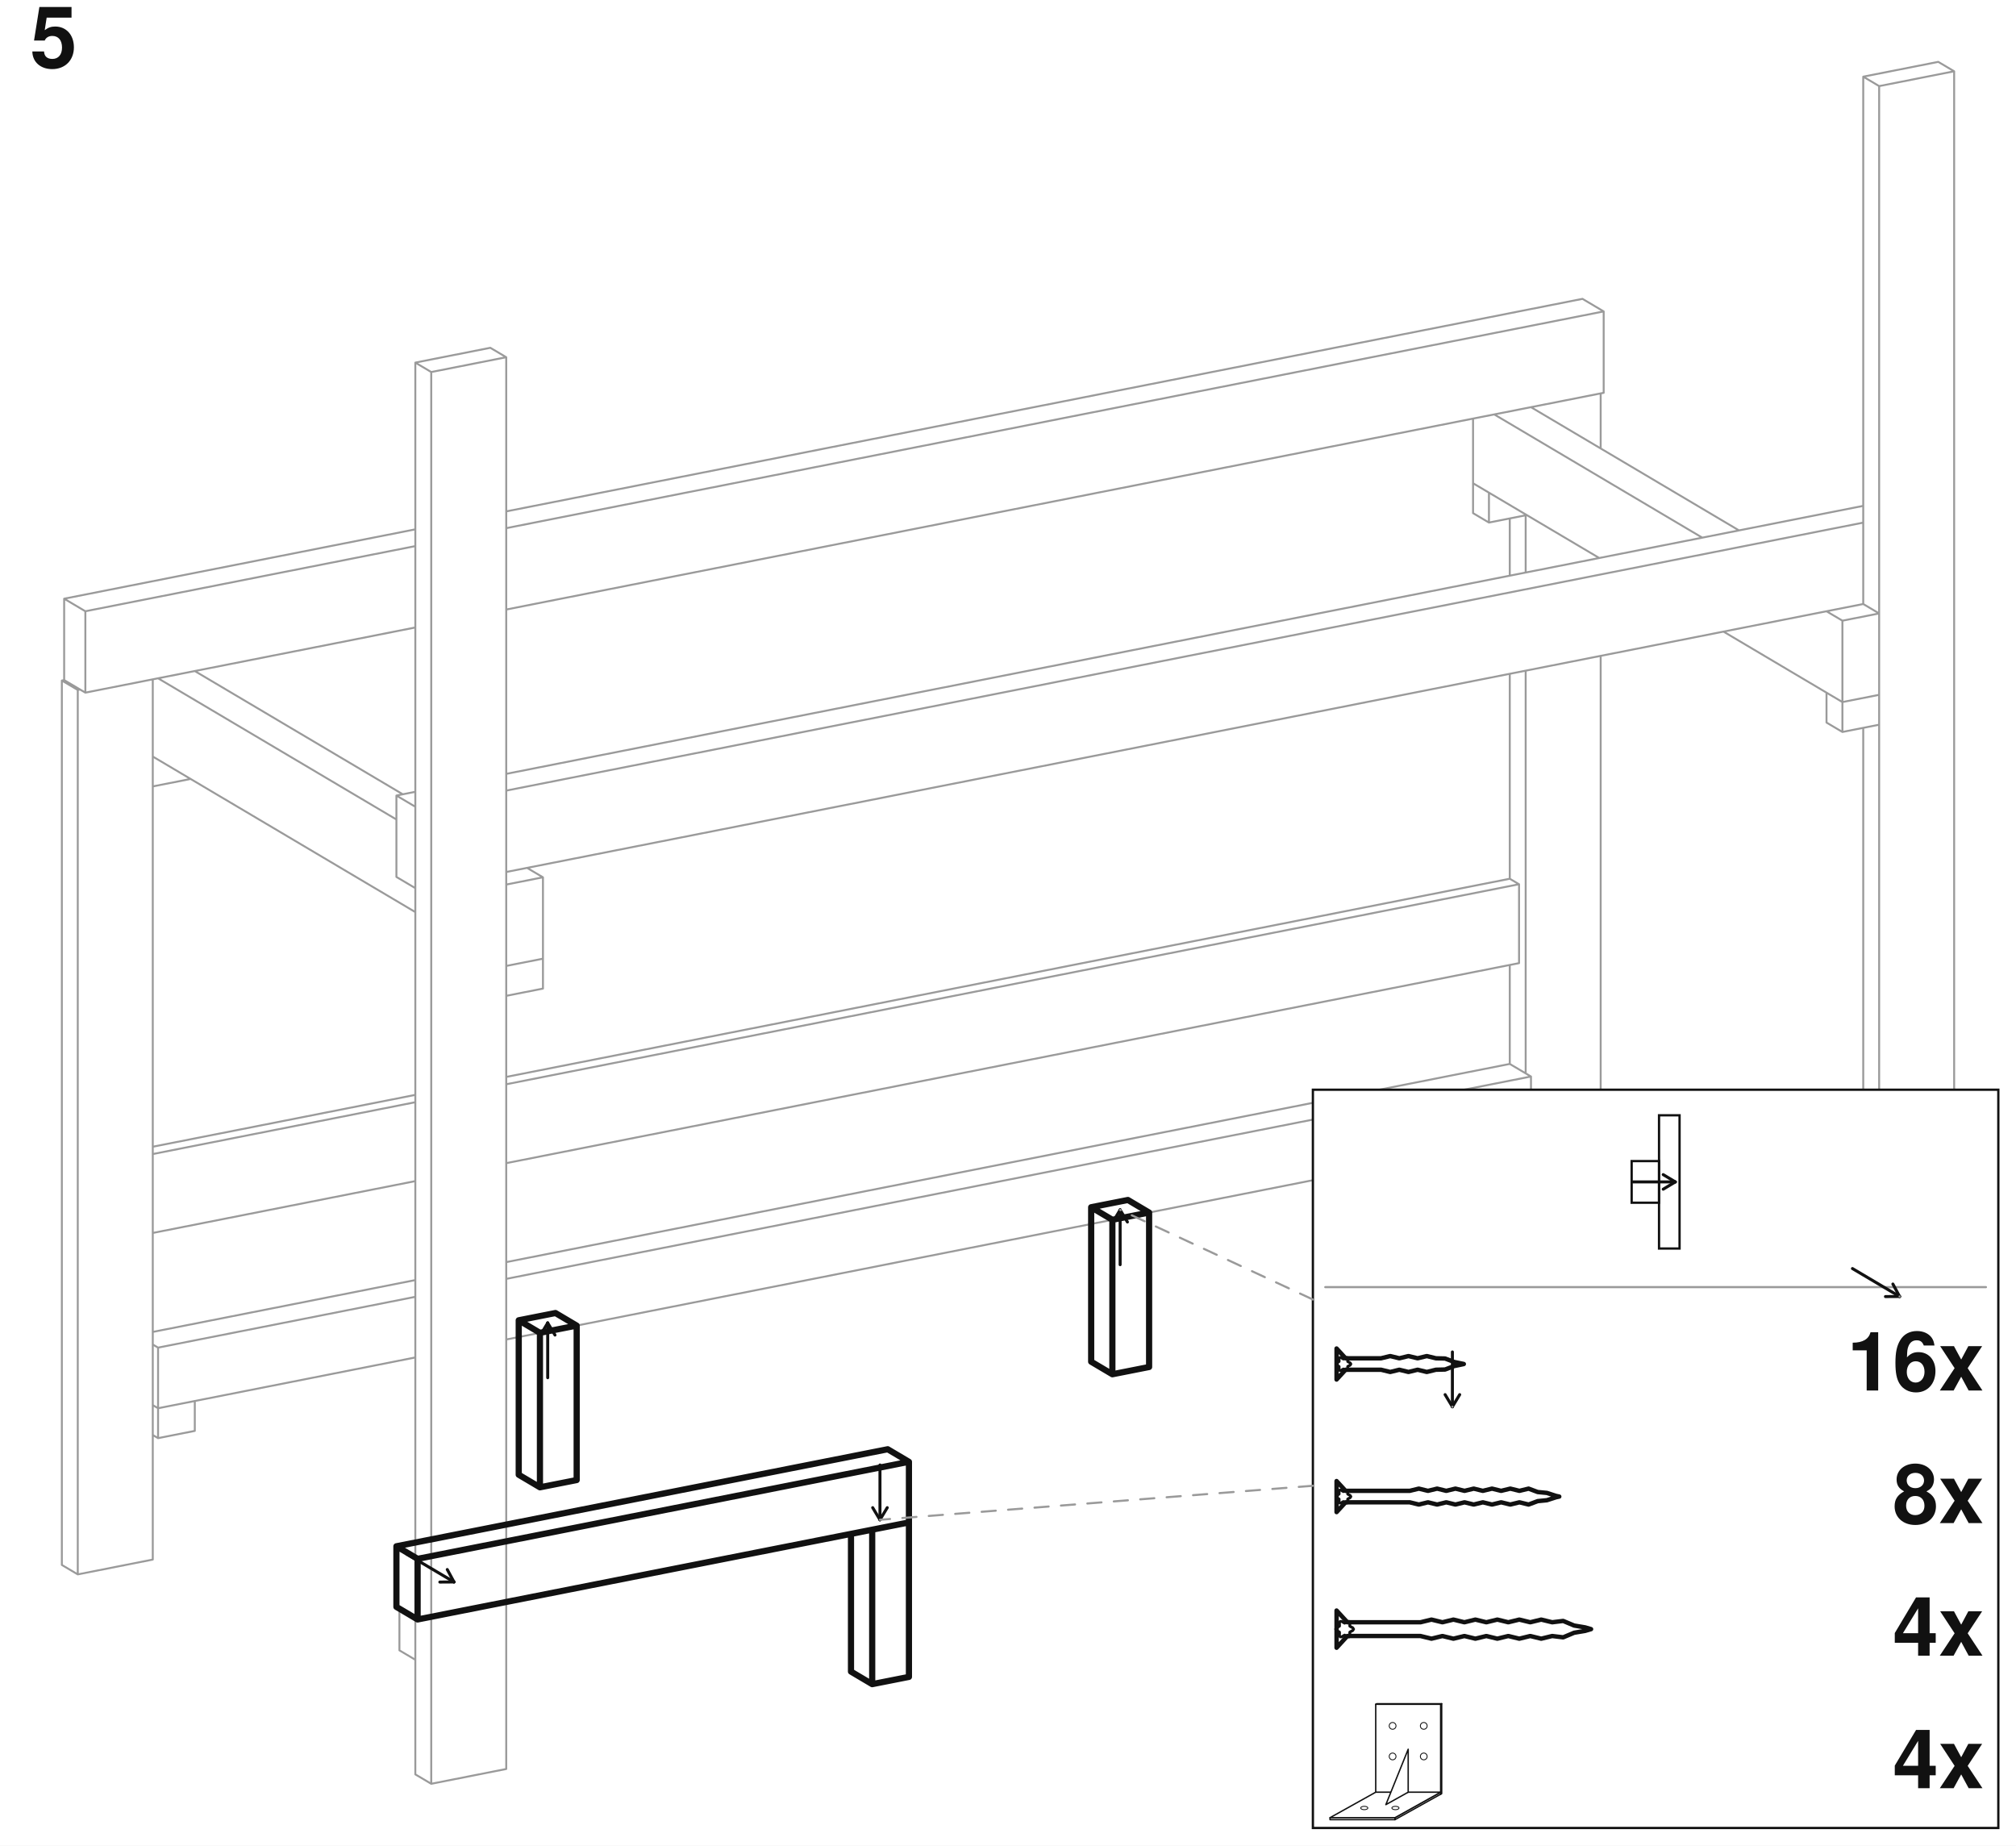
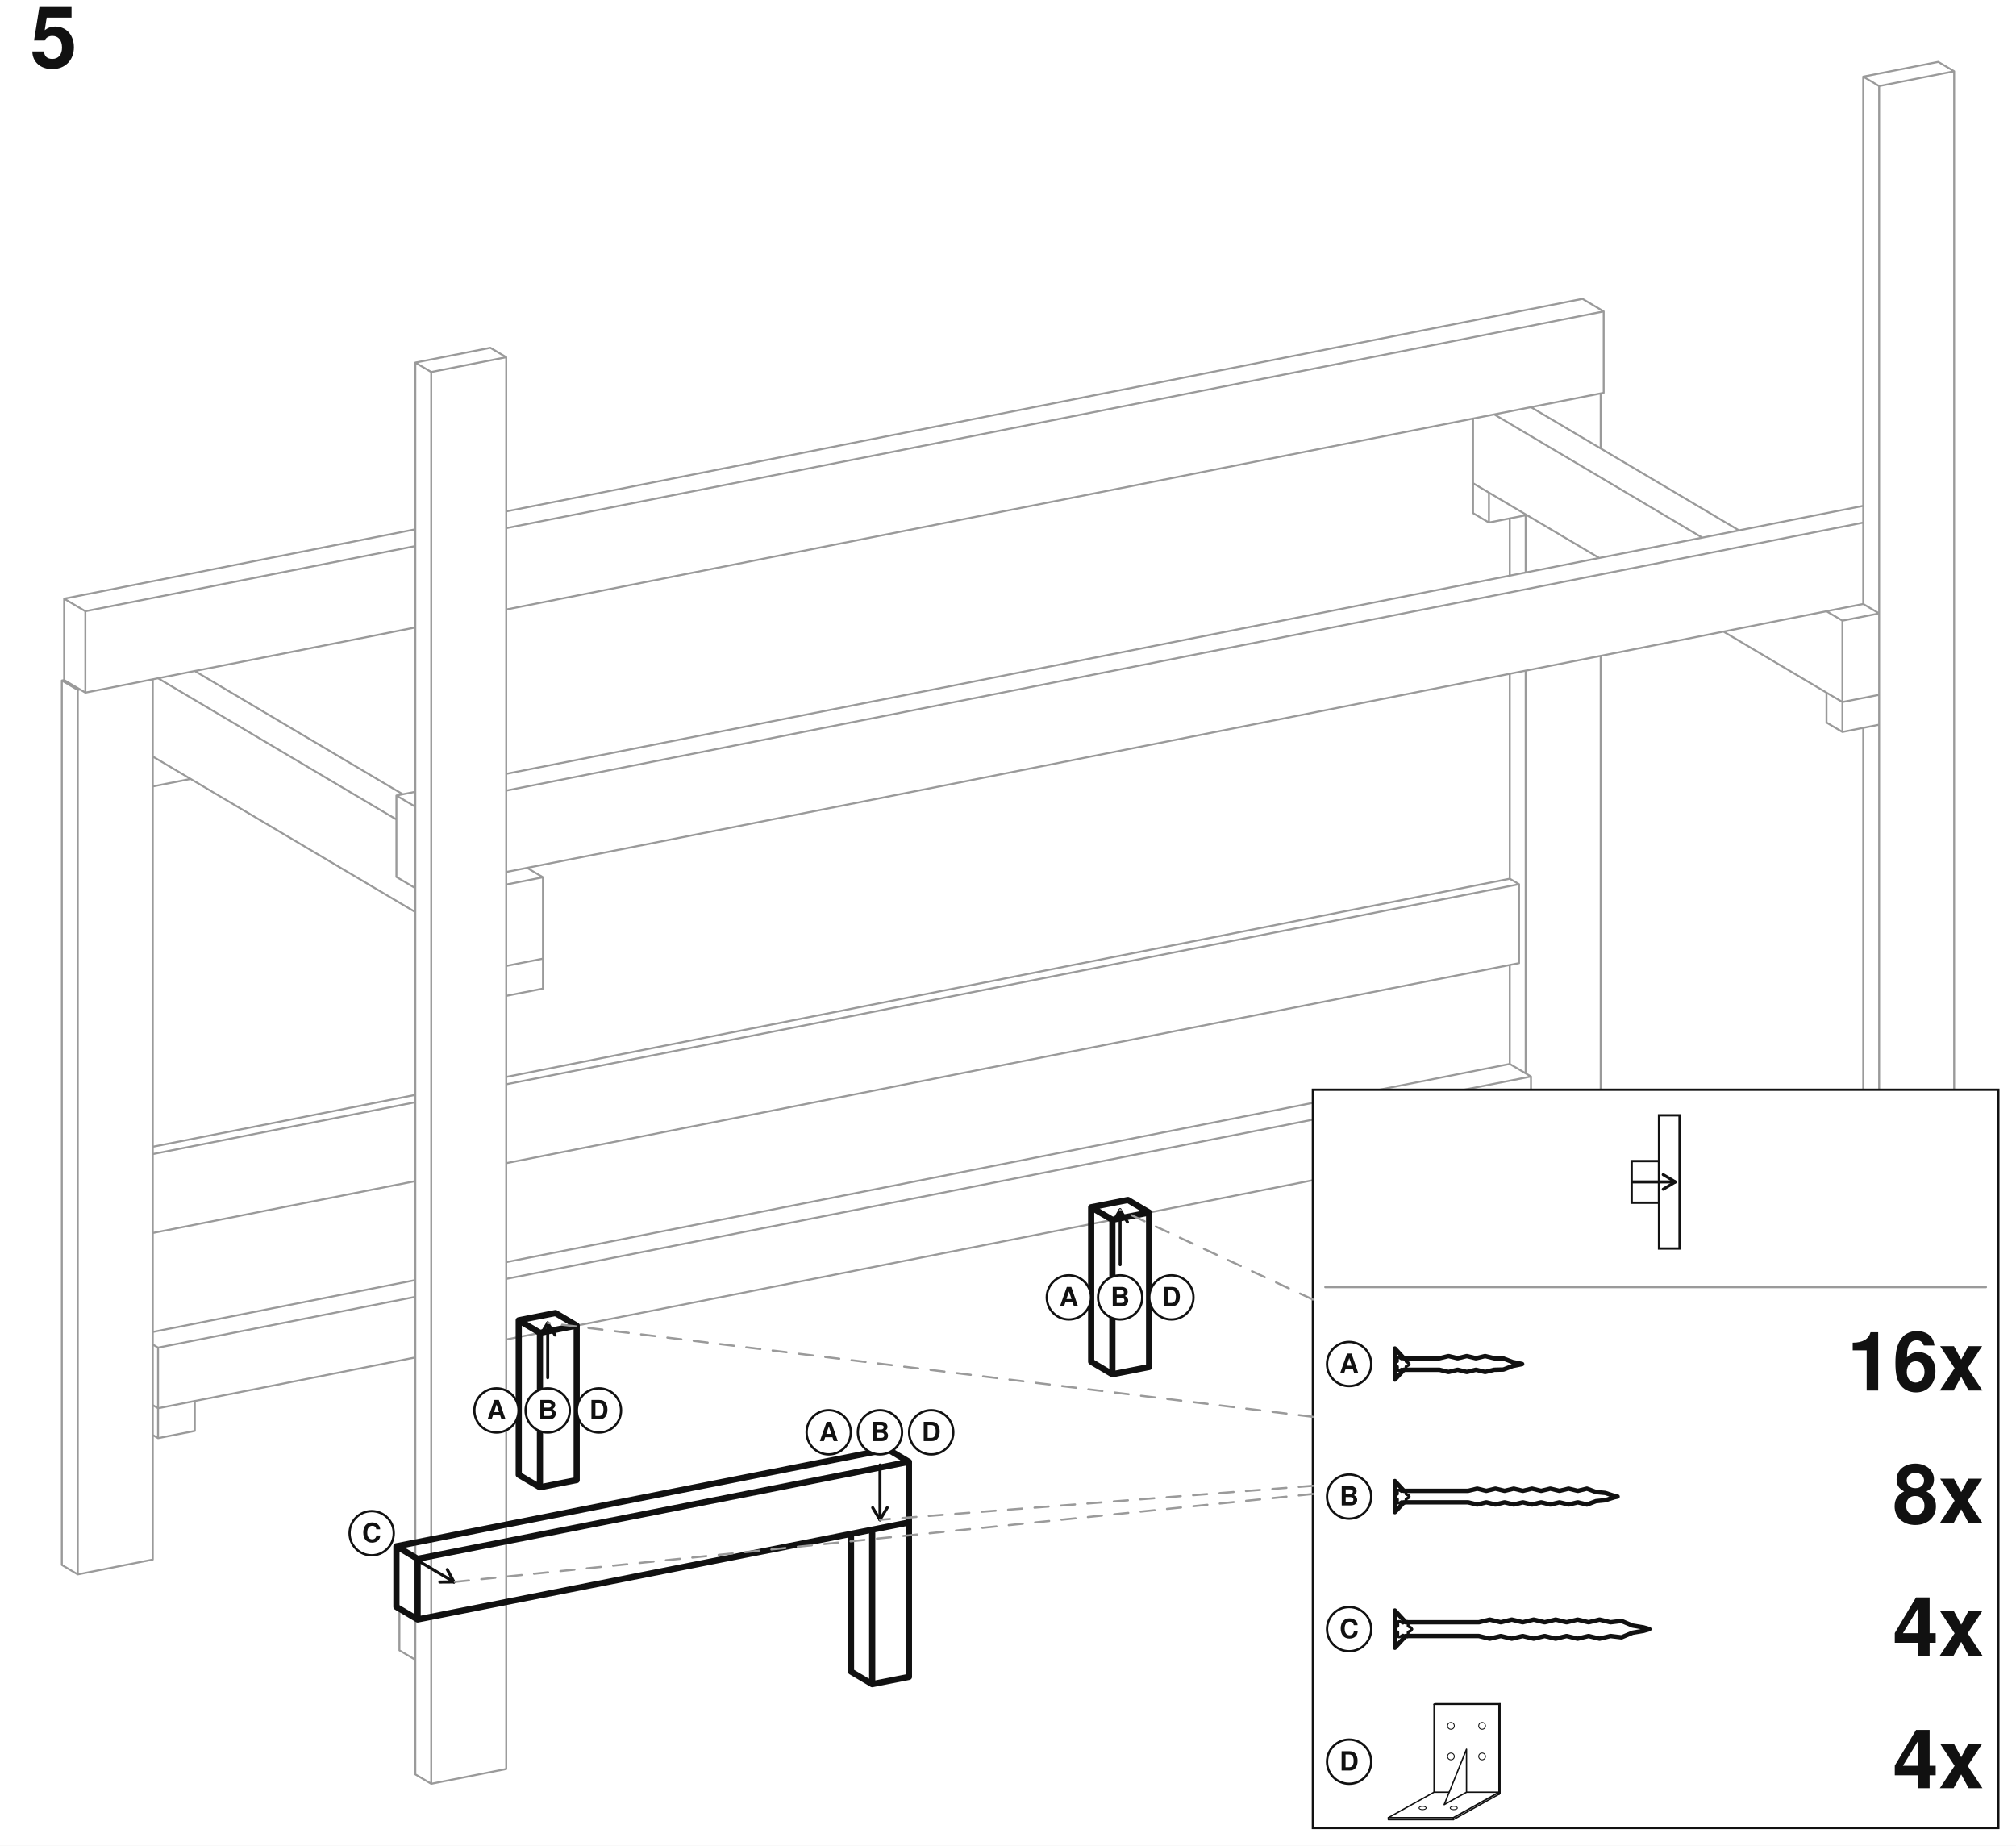
<svg xmlns="http://www.w3.org/2000/svg" viewBox="-1140.7 -925.75 2281.39 2088.45">
  <rect x="-1140.7" y="-925.75" width="2281.39" height="2088.45" fill="#ffffff" />
  <path d="M567.82,278.15 L591.82,292.37 M591.82,360.97 L591.82,292.37 M-967.82,595.61 L-961.82,599.16 M-961.82,667.76 L-961.82,599.16 M-967.82,664.2 L-961.82,667.76 M567.82,278.15 L-567.82,502.4 M-670.7,522.72 L-967.82,581.39 M591.82,360.97 L-567.82,589.96 M-670.7,610.27 L-961.82,667.76 M591.82,292.37 L-567.82,521.36 M-670.7,541.67 L-961.82,599.16 M591.82,394.8 L591.82,360.97 M526.26,388.79 L526.26,373.91 M550.26,403 L550.26,369.18 M526.26,388.79 L550.26,403 M591.82,394.8 L550.26,403 M591.82,360.97 L550.26,369.18 M-920.26,693.38 L-920.26,659.55 M-967.82,664.2 L-961.82,667.76 M-961.82,701.59 L-961.82,667.76 M-967.82,698.03 L-961.82,701.59 M-920.26,693.38 L-961.82,701.59 M-920.26,659.55 L-961.82,667.76 M670.7,515.44 L670.7,-183.61 M670.7,-418.3 L670.7,-480.6 M567.82,521.53 L567.82,399.53 M567.82,278.15 L567.82,166.16 M567.82,68.6 L567.82,-163.3 M567.82,-274.34 L567.82,-339.1 M585.82,532.2 L585.82,395.98 M585.82,288.81 L585.82,-166.85 M585.82,-277.9 L585.82,-343.65 M567.82,521.53 L585.82,532.2 M670.7,515.44 L585.82,532.2 M-967.82,838.99 L-967.82,-157.05 M-1070.7,845.08 L-1070.7,-155.69 M-1070.7,-155.69 L-1052.7,-145.03 M-1052.7,855.75 L-1052.7,-145.03 M-1070.7,845.08 L-1052.7,855.75 M-1068.1,-156.2 L-1070.7,-155.69 M-967.82,838.99 L-1052.7,855.75 M-1050.1,-145.54 L-1052.7,-145.03 M567.82,68.6 L578.32,74.82 M578.32,164.09 L578.32,74.82 M567.82,68.6 L-567.82,292.85 M-670.7,313.16 L-967.82,371.84 M578.32,164.09 L-567.82,390.42 M-670.7,410.73 L-967.82,469.4 M578.32,74.82 L-567.82,301.15 M-670.7,321.46 L-967.82,380.13 M650.1,-587.58 L674.1,-573.36 M674.1,-481.27 L674.1,-573.36 M-1068.1,-156.2 L-1068.1,-248.29 M-1068.1,-248.29 L-1044.1,-234.08 M-1044.1,-141.99 L-1044.1,-234.08 M-1068.1,-156.2 L-1044.1,-141.99 M650.1,-587.58 L-567.82,-347.08 M-670.7,-326.77 L-1068.1,-248.29 M674.1,-481.27 L-567.82,-236.03 M-670.7,-215.72 L-1044.1,-141.99 M674.1,-573.36 L-567.82,-328.12 M-670.7,-307.81 L-1044.1,-234.08 M-688.7,941.7 L-688.7,896.6 M-688.7,896.6 L-670.7,907.26 M-670.7,952.36 L-670.7,907.26 M-688.7,941.7 L-670.7,952.36 M-686.1,896.08 L-688.7,896.6 M1052.7,-855.75 L1070.7,-845.08 M1070.7,752.39 L1070.7,-845.08 M967.82,758.49 L967.82,-102.15 M967.82,-242.28 L967.82,-838.99 M967.82,-838.99 L985.82,-828.32 M985.82,769.15 L985.82,-828.32 M967.82,758.49 L985.82,769.15 M1052.7,-855.75 L967.82,-838.99 M1070.7,752.39 L985.82,769.15 M1070.7,-845.08 L985.82,-828.32 M-585.82,-532.2 L-567.82,-521.53 M-567.82,1075.95 L-567.82,-521.53 M-670.7,1082.04 L-670.7,-515.44 M-670.7,-515.44 L-652.7,-504.77 M-652.7,1092.7 L-652.7,-504.77 M-670.7,1082.04 L-652.7,1092.7 M-585.82,-532.2 L-670.7,-515.44 M-567.82,1075.95 L-652.7,1092.7 M-567.82,-521.53 L-652.7,-504.77 M585.82,-342.66 L585.82,-343.65 M526.26,-345.11 L526.26,-378.94 M526.26,-378.94 L544.26,-368.28 M544.26,-334.45 L544.26,-368.28 M526.26,-345.11 L544.26,-334.45 M585.82,-342.66 L544.26,-334.45 M985.82,-105.7 L985.82,-139.53 M926.26,-108.15 L926.26,-141.98 M926.26,-141.98 L944.26,-131.32 M944.26,-97.49 L944.26,-131.32 M926.26,-108.15 L944.26,-97.49 M985.82,-105.7 L944.26,-97.49 M985.82,-139.53 L944.26,-131.32 M-926.26,-44.08 L-926.26,-45.07 M-967.82,-35.87 L-967.82,-69.7 M-926.26,-44.08 L-967.82,-35.87 M-526.26,192.88 L-526.26,159.05 M-567.82,201.09 L-567.82,167.26 M-526.26,192.88 L-567.82,201.09 M-526.26,159.05 L-567.82,167.26 M591.82,-465.02 L827.23,-325.57 M967.82,-242.28 L985.82,-231.62 M985.82,-139.53 L985.82,-231.62 M526.26,-378.94 L526.26,-452.08 M550.26,-456.81 L785.67,-317.36 M926.26,-234.07 L944.26,-223.41 M944.26,-131.32 L944.26,-223.41 M526.26,-378.94 L669.08,-294.34 M809.67,-211.05 L944.26,-131.32 M985.82,-139.53 L944.26,-131.32 M985.82,-231.62 L944.26,-223.41 M-920.26,-166.44 L-684.85,-26.98 M-544.26,56.3 L-526.26,66.96 M-526.26,159.05 L-526.26,66.96 M-961.82,-158.23 L-692.1,1.55 M-567.82,167.26 L-567.82,75.17 M-967.82,-69.7 L-670.7,106.32 M-526.26,159.05 L-567.82,167.26 M-526.26,66.96 L-567.82,75.17 M-692.1,66.54 L-692.1,-25.55 M-692.1,-25.55 L-670.7,-12.87 M-692.1,66.54 L-670.7,79.22 M967.82,-353.33 L-567.82,-50.09 M-670.7,-29.78 L-692.1,-25.55 M967.82,-242.28 L-567.82,60.96 M967.82,-334.37 L-567.82,-31.13" fill="none" stroke="#9a9a9a" stroke-width="2.2" stroke-linecap="round" stroke-linejoin="round" />
  <path d="M1026.1,484.65 L1050.1,498.86 M1050.1,567.46 L1050.1,498.86 M470.11,663.03 L470.11,594.43 M470.11,594.43 L494.11,608.65 M494.11,677.25 L494.11,608.65 M470.11,663.03 L494.11,677.25 M1026.1,484.65 L470.11,594.43 M1050.1,567.46 L494.11,677.25 M1050.1,498.86 L494.11,608.65 M-136.11,714.14 L-112.11,728.36 M-112.11,796.96 L-112.11,728.36 M-692.1,892.53 L-692.1,823.93 M-692.1,823.93 L-668.1,838.15 M-668.1,906.75 L-668.1,838.15 M-692.1,892.53 L-668.1,906.75 M-136.11,714.14 L-692.1,823.93 M-112.11,796.96 L-668.1,906.75 M-112.11,728.36 L-668.1,838.15 M135.68,432.08 L159.68,446.3 M159.68,621.08 L159.68,446.3 M94.11,615.07 L94.11,440.29 M94.11,440.29 L118.11,454.51 M118.11,629.29 L118.11,454.51 M94.11,615.07 L118.11,629.29 M135.68,432.08 L94.11,440.29 M159.68,621.08 L118.11,629.29 M159.68,446.3 L118.11,454.51 M-512.11,560 L-488.11,574.22 M-488.11,749 L-488.11,574.22 M-553.68,742.99 L-553.68,568.21 M-553.68,568.21 L-529.68,582.42 M-529.68,757.21 L-529.68,582.42 M-553.68,742.99 L-529.68,757.21 M-512.11,560 L-553.68,568.21 M-488.11,749 L-529.68,757.21 M-488.11,574.22 L-529.68,582.42 M535.68,843.82 L535.68,669.04 M470.11,837.82 L470.11,663.03 M470.11,663.03 L494.11,677.25 M494.11,852.03 L494.11,677.25 M470.11,837.82 L494.11,852.03 M535.68,843.82 L494.11,852.03 M535.68,669.04 L494.11,677.25 M-112.11,971.74 L-112.11,796.96 M-177.68,965.73 L-177.68,809.9 M-153.68,979.95 L-153.68,805.17 M-177.68,965.73 L-153.68,979.95 M-112.11,971.74 L-153.68,979.95 M-112.11,796.96 L-153.68,805.17" fill="none" stroke="#111111" stroke-width="7" stroke-linecap="round" stroke-linejoin="round" />
  <text x="-1106.7" y="-849.75" font-family="Helvetica, Arial, sans-serif" font-size="96" font-weight="bold" text-anchor="start" fill="#111111">5</text>
  <rect x="345.02" y="307.32" width="775.67" height="835.38" rx="0" fill="#ffffff" stroke="#111111" stroke-width="2.6" />
  <rect x="705.75" y="388.08" width="30.98" height="47.11" rx="0" fill="none" stroke="#111111" stroke-width="2.6" />
  <rect x="736.73" y="336.26" width="23.23" height="150.75" rx="0" fill="none" stroke="#111111" stroke-width="2.6" />
  <path d="M707.24,411.64 L755.16,411.64" fill="none" stroke="#111111" stroke-width="3.4" stroke-linecap="round" />
  <path d="M755.16,411.64 L741.45,403.39" fill="none" stroke="#111111" stroke-width="3.4" stroke-linecap="round" />
  <path d="M755.16,411.64 L741.45,419.89" fill="none" stroke="#111111" stroke-width="3.4" stroke-linecap="round" />
  <path d="M359.02,530.7 L1106.7,530.7" fill="none" stroke="#9a9a9a" stroke-width="2.4" stroke-linecap="round" />
-   <svg x="361.02" y="563.7" width="165.6" height="108" viewBox="0 0 184 120" preserveAspectRatio="xMidYMid meet">
+   <circle cx="386.02" cy="617.7" r="25" fill="#ffffff" stroke="#111111" stroke-width="2.6" />
+   <text x="386.02" y="627.7" font-family="Helvetica, Arial, sans-serif" font-size="30" font-weight="bold" text-anchor="middle" fill="#111111">A</text>
+   <svg x="427.02" y="563.7" width="165.6" height="108" viewBox="0 0 184 120" preserveAspectRatio="xMidYMid meet">
    <g fill="none" stroke="#111" stroke-width="5.5" stroke-linecap="round" stroke-linejoin="round">
      <g transform="scale(4) translate(3 15)" stroke-width="1.38">
        <path d="M 0 -4.88 L 2.83 -1.8 L 13.98 -1.8 L 13.98 -1.8 L 16.86 -2.5 L 19.73 -1.8 L 22.61 -2.5 L 25.48 -1.8 L 28.36 -2.5 L 31.23 -1.8 L 34.11 -1.73 L 36.98 -0.64 L 39.86 -0.04 L 40 0 L 40 0 L 40 0 L 39.86 0.04 L 36.98 0.64 L 34.11 1.73 L 31.23 1.8 L 28.36 2.5 L 25.48 1.8 L 22.61 2.5 L 19.73 1.8 L 16.86 2.5 L 13.98 1.8 L 13.98 1.8 L 2.83 1.8 L 0 4.88 Z" />
        <path d="M 4.49 0 L 4.26 0.37 L 3.8 0.6 L 3.5 0.78 L 3.49 1.13 L 3.53 1.64 L 3.32 2.03 L 2.88 2.02 L 2.45 1.73 L 2.15 1.56 L 1.85 1.73 L 1.42 2.02 L 0.98 2.03 L 0.77 1.64 L 0.81 1.13 L 0.8 0.78 L 0.5 0.6 L 0.04 0.37 L -0.19 0 L 0.04 -0.37 L 0.5 -0.6 L 0.8 -0.78 L 0.81 -1.13 L 0.77 -1.64 L 0.98 -2.03 L 1.42 -2.02 L 1.85 -1.73 L 2.15 -1.56 L 2.45 -1.73 L 2.88 -2.02 L 3.32 -2.03 L 3.53 -1.64 L 3.49 -1.13 L 3.5 -0.78 L 3.8 -0.6 L 4.26 -0.37 Z" stroke-width="0.88" />
      </g>
    </g>
  </svg>
  <text x="1104.7" y="647.7" font-family="Helvetica, Arial, sans-serif" font-size="93" font-weight="bold" text-anchor="end" fill="#111111">16x</text>
-   <svg x="361.02" y="713.7" width="273.6" height="108" viewBox="0 0 304 120" preserveAspectRatio="xMidYMid meet">
+   <circle cx="386.02" cy="767.7" r="25" fill="#ffffff" stroke="#111111" stroke-width="2.6" />
+   <text x="386.02" y="777.7" font-family="Helvetica, Arial, sans-serif" font-size="30" font-weight="bold" text-anchor="middle" fill="#111111">B</text>
+   <svg x="427.02" y="713.7" width="273.6" height="108" viewBox="0 0 304 120" preserveAspectRatio="xMidYMid meet">
    <g fill="none" stroke="#111" stroke-width="5.5" stroke-linecap="round" stroke-linejoin="round">
      <g transform="scale(4) translate(3 15)" stroke-width="1.38">
        <path d="M 0 -4.88 L 2.83 -1.8 L 22.98 -1.8 L 22.98 -1.8 L 25.86 -2.5 L 28.73 -1.8 L 31.61 -2.5 L 34.48 -1.8 L 37.36 -2.5 L 40.23 -1.8 L 43.11 -2.5 L 45.98 -1.8 L 48.86 -2.5 L 51.73 -1.8 L 54.61 -2.5 L 57.48 -1.8 L 60.36 -2.5 L 63.23 -1.43 L 66.11 -1.15 L 68.98 -0.22 L 70 0 L 70 0 L 70 0 L 68.98 0.22 L 66.11 1.15 L 63.23 1.43 L 60.36 2.5 L 57.48 1.8 L 54.61 2.5 L 51.73 1.8 L 48.86 2.5 L 45.98 1.8 L 43.11 2.5 L 40.23 1.8 L 37.36 2.5 L 34.48 1.8 L 31.61 2.5 L 28.73 1.8 L 25.86 2.5 L 22.98 1.8 L 22.98 1.8 L 2.83 1.8 L 0 4.88 Z" />
        <path d="M 4.49 0 L 4.26 0.37 L 3.8 0.6 L 3.5 0.78 L 3.49 1.13 L 3.53 1.64 L 3.32 2.03 L 2.88 2.02 L 2.45 1.73 L 2.15 1.56 L 1.85 1.73 L 1.42 2.02 L 0.98 2.03 L 0.77 1.64 L 0.81 1.13 L 0.8 0.78 L 0.5 0.6 L 0.04 0.37 L -0.19 0 L 0.04 -0.37 L 0.5 -0.6 L 0.8 -0.78 L 0.81 -1.13 L 0.77 -1.64 L 0.98 -2.03 L 1.42 -2.02 L 1.85 -1.73 L 2.15 -1.56 L 2.45 -1.73 L 2.88 -2.02 L 3.32 -2.03 L 3.53 -1.64 L 3.49 -1.13 L 3.5 -0.78 L 3.8 -0.6 L 4.26 -0.37 Z" stroke-width="0.88" />
      </g>
    </g>
  </svg>
  <text x="1104.7" y="797.7" font-family="Helvetica, Arial, sans-serif" font-size="93" font-weight="bold" text-anchor="end" fill="#111111">8x</text>
-   <svg x="361.02" y="863.7" width="309.6" height="108" viewBox="0 0 344 120" preserveAspectRatio="xMidYMid meet">
+   <circle cx="386.02" cy="917.7" r="25" fill="#ffffff" stroke="#111111" stroke-width="2.6" />
+   <text x="386.02" y="927.7" font-family="Helvetica, Arial, sans-serif" font-size="30" font-weight="bold" text-anchor="middle" fill="#111111">C</text>
+   <svg x="427.02" y="863.7" width="309.6" height="108" viewBox="0 0 344 120" preserveAspectRatio="xMidYMid meet">
    <g fill="none" stroke="#111" stroke-width="5.5" stroke-linecap="round" stroke-linejoin="round">
      <g transform="scale(4) translate(3 15)" stroke-width="1.38">
        <path d="M 0 -5.85 L 3.39 -2.16 L 26.38 -2.16 L 26.38 -2.16 L 29.83 -3 L 33.28 -2.16 L 36.73 -3 L 40.18 -2.16 L 43.63 -3 L 47.08 -2.16 L 50.53 -3 L 53.98 -2.16 L 57.43 -3 L 60.88 -2.16 L 64.33 -3 L 67.78 -2.16 L 71.23 -2.58 L 74.68 -1.13 L 78.13 -0.55 L 80 0 L 80 0 L 80 0 L 78.13 0.55 L 74.68 1.13 L 71.23 2.58 L 67.78 2.16 L 64.33 3 L 60.88 2.16 L 57.43 3 L 53.98 2.16 L 50.53 3 L 47.08 2.16 L 43.63 3 L 40.18 2.16 L 36.73 3 L 33.28 2.16 L 29.83 3 L 26.38 2.16 L 26.38 2.16 L 3.39 2.16 L 0 5.85 Z" />
        <path d="M 5.35 0 L 5.07 0.45 L 4.52 0.72 L 4.16 0.94 L 4.15 1.35 L 4.19 1.97 L 3.94 2.43 L 3.42 2.42 L 2.91 2.07 L 2.54 1.87 L 2.17 2.07 L 1.66 2.42 L 1.14 2.43 L 0.89 1.97 L 0.93 1.35 L 0.92 0.94 L 0.56 0.72 L 0.01 0.45 L -0.27 0 L 0.01 -0.45 L 0.56 -0.72 L 0.92 -0.94 L 0.93 -1.35 L 0.89 -1.97 L 1.14 -2.43 L 1.66 -2.42 L 2.17 -2.07 L 2.54 -1.87 L 2.91 -2.07 L 3.42 -2.42 L 3.94 -2.43 L 4.19 -1.97 L 4.15 -1.35 L 4.16 -0.94 L 4.52 -0.72 L 5.07 -0.45 Z" stroke-width="0.88" />
      </g>
    </g>
  </svg>
  <text x="1104.7" y="947.7" font-family="Helvetica, Arial, sans-serif" font-size="93" font-weight="bold" text-anchor="end" fill="#111111">4x</text>
-   <svg x="361.02" y="998.7" width="133.14" height="138" viewBox="0 0 471.2 488.4" preserveAspectRatio="xMidYMid meet">
+   <circle cx="386.02" cy="1067.7" r="25" fill="#ffffff" stroke="#111111" stroke-width="2.6" />
+   <text x="386.02" y="1077.7" font-family="Helvetica, Arial, sans-serif" font-size="30" font-weight="bold" text-anchor="middle" fill="#111111">D</text>
+   <svg x="427.02" y="998.7" width="133.14" height="138" viewBox="0 0 471.2 488.4" preserveAspectRatio="xMidYMid meet">
    <g fill="none" stroke="#111" stroke-width="5.5" stroke-linecap="round" stroke-linejoin="round">
      <g transform="scale(4) translate(49.8 93)" stroke-width="1.38">
        <path d="M 65 0 L 65 -90 L 63.96 -89.42 L 63.96 0.58 Z" fill="#fff" />
        <path d="M 0 -90 L 65 -90 L 63.96 -89.42 L -1.04 -89.42 Z" fill="#fff" />
        <path d="M -1.04 0.58 L 63.96 0.58 L 63.96 -89.42 L -1.04 -89.42 Z" fill="#fff" />
        <path d="M 63.96 0.58 L 18.2 26.1 L 18.2 24.1 L 63.96 -1.42 Z" fill="#fff" />
        <path d="M -1.04 -1.42 L 63.96 -1.42 L 18.2 24.1 L -46.8 24.1 Z" fill="#fff" />
        <path d="M -46.8 26.1 L 18.2 26.1 L 18.2 24.1 L -46.8 24.1 Z" fill="#fff" />
        <path d="M 31.46 -44.42 L 31.46 -1.42 L 9.1 11.05 Z" fill="#fff" />
        <circle cx="15.86" cy="-37.22" r="3.4" stroke-width="0.88" />
        <circle cx="15.86" cy="-67.82" r="3.4" stroke-width="0.88" />
        <ellipse cx="-12.51" cy="14.4" rx="3.57" ry="1.7" stroke-width="0.88" />
        <circle cx="47.06" cy="-37.22" r="3.4" stroke-width="0.88" />
        <circle cx="47.06" cy="-67.82" r="3.4" stroke-width="0.88" />
        <ellipse cx="18.69" cy="14.4" rx="3.57" ry="1.7" stroke-width="0.88" />
      </g>
    </g>
  </svg>
  <text x="1104.7" y="1097.7" font-family="Helvetica, Arial, sans-serif" font-size="93" font-weight="bold" text-anchor="end" fill="#111111">4x</text>
-   <path d="M955.62,509.69 L1008.96,541.29" fill="none" stroke="#111111" stroke-width="3.4" stroke-linecap="round" />
-   <path d="M1008.96,541.29 L1001.37,527.2" fill="none" stroke="#111111" stroke-width="3.4" stroke-linecap="round" />
-   <path d="M1008.96,541.29 L992.96,541.39" fill="none" stroke="#111111" stroke-width="3.4" stroke-linecap="round" />
  <path d="M-680.3,832.72 L-626.96,864.32" fill="none" stroke="#111111" stroke-width="3.4" stroke-linecap="round" />
  <path d="M-626.96,864.32 L-634.55,850.24" fill="none" stroke="#111111" stroke-width="3.4" stroke-linecap="round" />
  <path d="M-626.96,864.32 L-642.96,864.43" fill="none" stroke="#111111" stroke-width="3.4" stroke-linecap="round" />
-   <path d="M502.89,604.04 L502.89,666.04" fill="none" stroke="#111111" stroke-width="3.4" stroke-linecap="round" />
-   <path d="M502.89,666.04 L511.14,652.33" fill="none" stroke="#111111" stroke-width="3.4" stroke-linecap="round" />
-   <path d="M502.89,666.04 L494.65,652.33" fill="none" stroke="#111111" stroke-width="3.4" stroke-linecap="round" />
+   <circle cx="-720.1" cy="809.15" r="25" fill="#ffffff" stroke="#111111" stroke-width="2.6" />
+   <text x="-720.1" y="819.15" font-family="Helvetica, Arial, sans-serif" font-size="30" font-weight="bold" text-anchor="middle" fill="#111111">C</text>
  <path d="M-144.89,731.95 L-144.89,793.95" fill="none" stroke="#111111" stroke-width="3.4" stroke-linecap="round" />
  <path d="M-144.89,793.95 L-136.65,780.24" fill="none" stroke="#111111" stroke-width="3.4" stroke-linecap="round" />
  <path d="M-144.89,793.95 L-153.14,780.24" fill="none" stroke="#111111" stroke-width="3.4" stroke-linecap="round" />
+   <circle cx="-202.89" cy="694.95" r="25" fill="#ffffff" stroke="#111111" stroke-width="2.6" />
+   <text x="-202.89" y="704.95" font-family="Helvetica, Arial, sans-serif" font-size="30" font-weight="bold" text-anchor="middle" fill="#111111">A</text>
+   <circle cx="-144.89" cy="694.95" r="25" fill="#ffffff" stroke="#111111" stroke-width="2.6" />
+   <text x="-144.89" y="704.95" font-family="Helvetica, Arial, sans-serif" font-size="30" font-weight="bold" text-anchor="middle" fill="#111111">B</text>
+   <circle cx="-86.89" cy="694.95" r="25" fill="#ffffff" stroke="#111111" stroke-width="2.6" />
+   <text x="-86.89" y="704.95" font-family="Helvetica, Arial, sans-serif" font-size="30" font-weight="bold" text-anchor="middle" fill="#111111">D</text>
  <path d="M126.89,505.3 L126.89,443.3" fill="none" stroke="#111111" stroke-width="3.4" stroke-linecap="round" />
  <path d="M126.89,443.3 L118.65,457.01" fill="none" stroke="#111111" stroke-width="3.4" stroke-linecap="round" />
  <path d="M126.89,443.3 L135.14,457.01" fill="none" stroke="#111111" stroke-width="3.4" stroke-linecap="round" />
+   <circle cx="68.89" cy="542.3" r="25" fill="#ffffff" stroke="#111111" stroke-width="2.6" />
+   <text x="68.89" y="552.3" font-family="Helvetica, Arial, sans-serif" font-size="30" font-weight="bold" text-anchor="middle" fill="#111111">A</text>
+   <circle cx="126.89" cy="542.3" r="25" fill="#ffffff" stroke="#111111" stroke-width="2.6" />
+   <text x="126.89" y="552.3" font-family="Helvetica, Arial, sans-serif" font-size="30" font-weight="bold" text-anchor="middle" fill="#111111">B</text>
+   <circle cx="184.89" cy="542.3" r="25" fill="#ffffff" stroke="#111111" stroke-width="2.6" />
+   <text x="184.89" y="552.3" font-family="Helvetica, Arial, sans-serif" font-size="30" font-weight="bold" text-anchor="middle" fill="#111111">D</text>
  <path d="M-520.89,633.21 L-520.89,571.21" fill="none" stroke="#111111" stroke-width="3.4" stroke-linecap="round" />
  <path d="M-520.89,571.21 L-529.14,584.92" fill="none" stroke="#111111" stroke-width="3.4" stroke-linecap="round" />
  <path d="M-520.89,571.21 L-512.65,584.92" fill="none" stroke="#111111" stroke-width="3.4" stroke-linecap="round" />
-   <path d="M502.89,666.04 L502.89,666.04" fill="none" stroke="#9a9a9a" stroke-width="2.4" stroke-linecap="round" stroke-dasharray="16 14" />
-   <path d="M1008.96,541.29 L1008.96,541.29" fill="none" stroke="#9a9a9a" stroke-width="2.4" stroke-linecap="round" stroke-dasharray="16 14" />
+   <circle cx="-578.89" cy="670.21" r="25" fill="#ffffff" stroke="#111111" stroke-width="2.6" />
+   <text x="-578.89" y="680.21" font-family="Helvetica, Arial, sans-serif" font-size="30" font-weight="bold" text-anchor="middle" fill="#111111">A</text>
+   <circle cx="-520.89" cy="670.21" r="25" fill="#ffffff" stroke="#111111" stroke-width="2.6" />
+   <text x="-520.89" y="680.21" font-family="Helvetica, Arial, sans-serif" font-size="30" font-weight="bold" text-anchor="middle" fill="#111111">B</text>
+   <circle cx="-462.89" cy="670.21" r="25" fill="#ffffff" stroke="#111111" stroke-width="2.6" />
+   <text x="-462.89" y="680.21" font-family="Helvetica, Arial, sans-serif" font-size="30" font-weight="bold" text-anchor="middle" fill="#111111">D</text>
  <path d="M345.02,544.71 L126.89,443.3" fill="none" stroke="#9a9a9a" stroke-width="2.4" stroke-linecap="round" stroke-dasharray="16 14" />
  <path d="M345.02,755.47 L-144.89,793.95" fill="none" stroke="#9a9a9a" stroke-width="2.4" stroke-linecap="round" stroke-dasharray="16 14" />
+   <path d="M345.02,677.44 L-520.89,571.21" fill="none" stroke="#9a9a9a" stroke-width="2.4" stroke-linecap="round" stroke-dasharray="16 14" />
+   <path d="M345.02,764.75 L-626.96,864.32" fill="none" stroke="#9a9a9a" stroke-width="2.4" stroke-linecap="round" stroke-dasharray="16 14" />
</svg>
